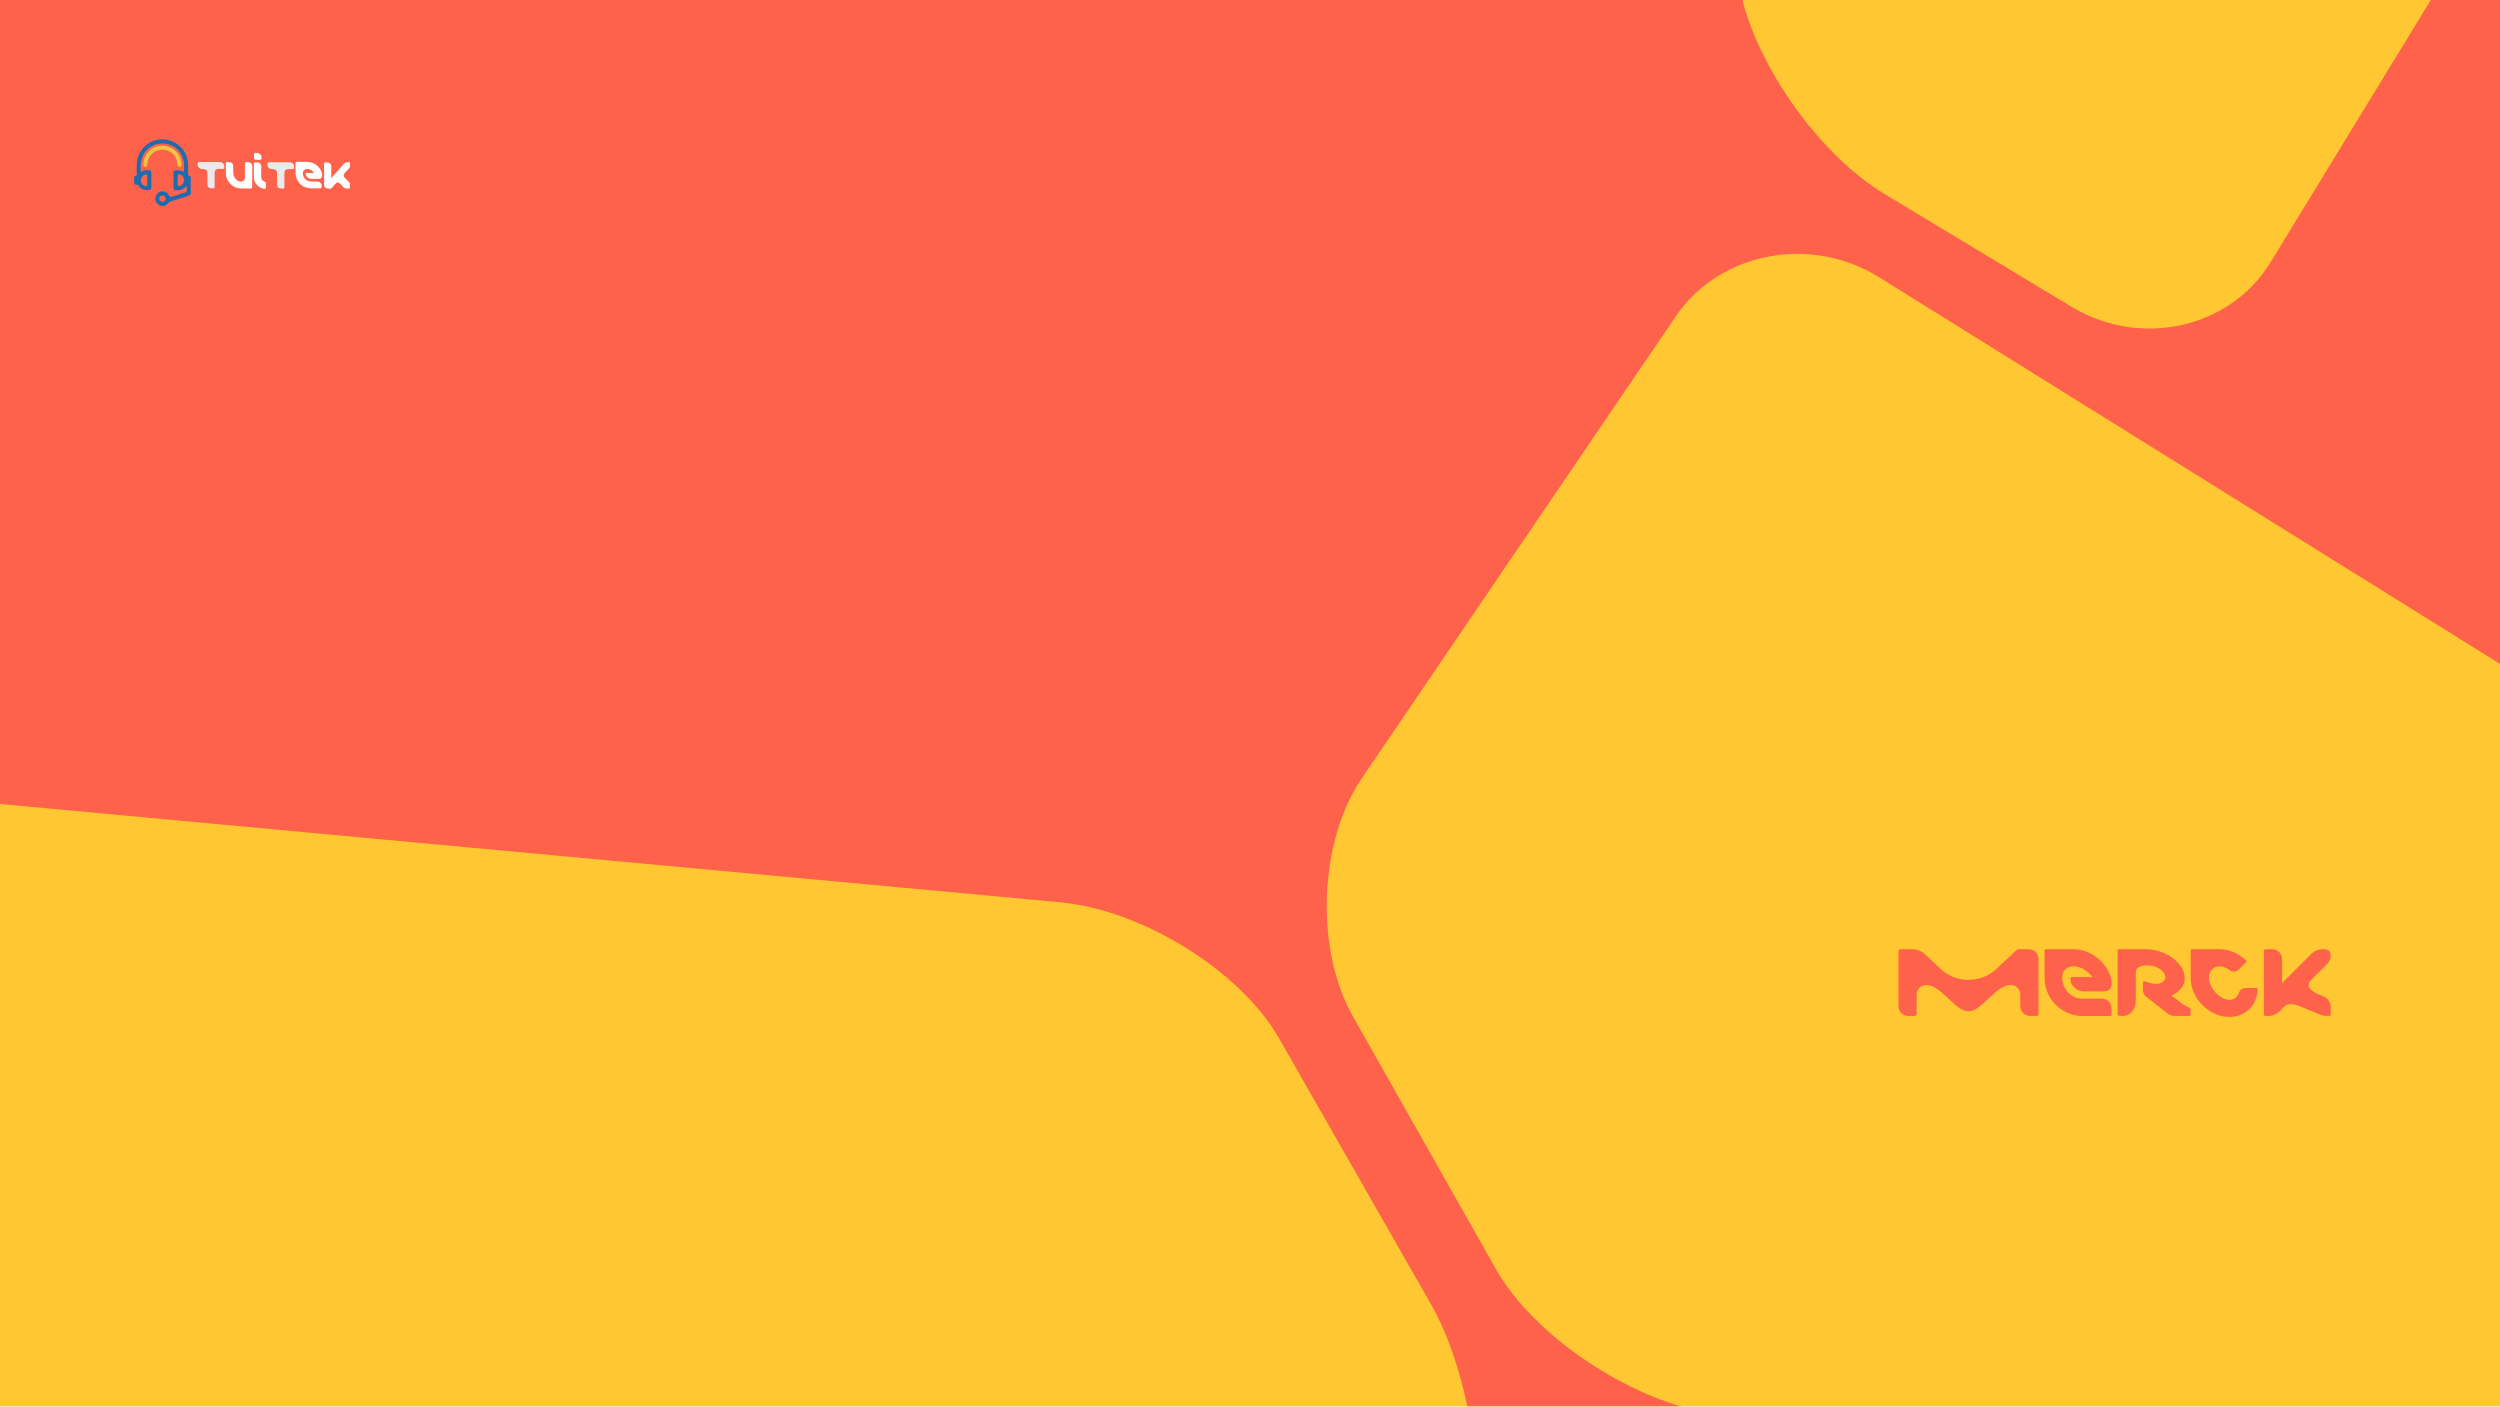
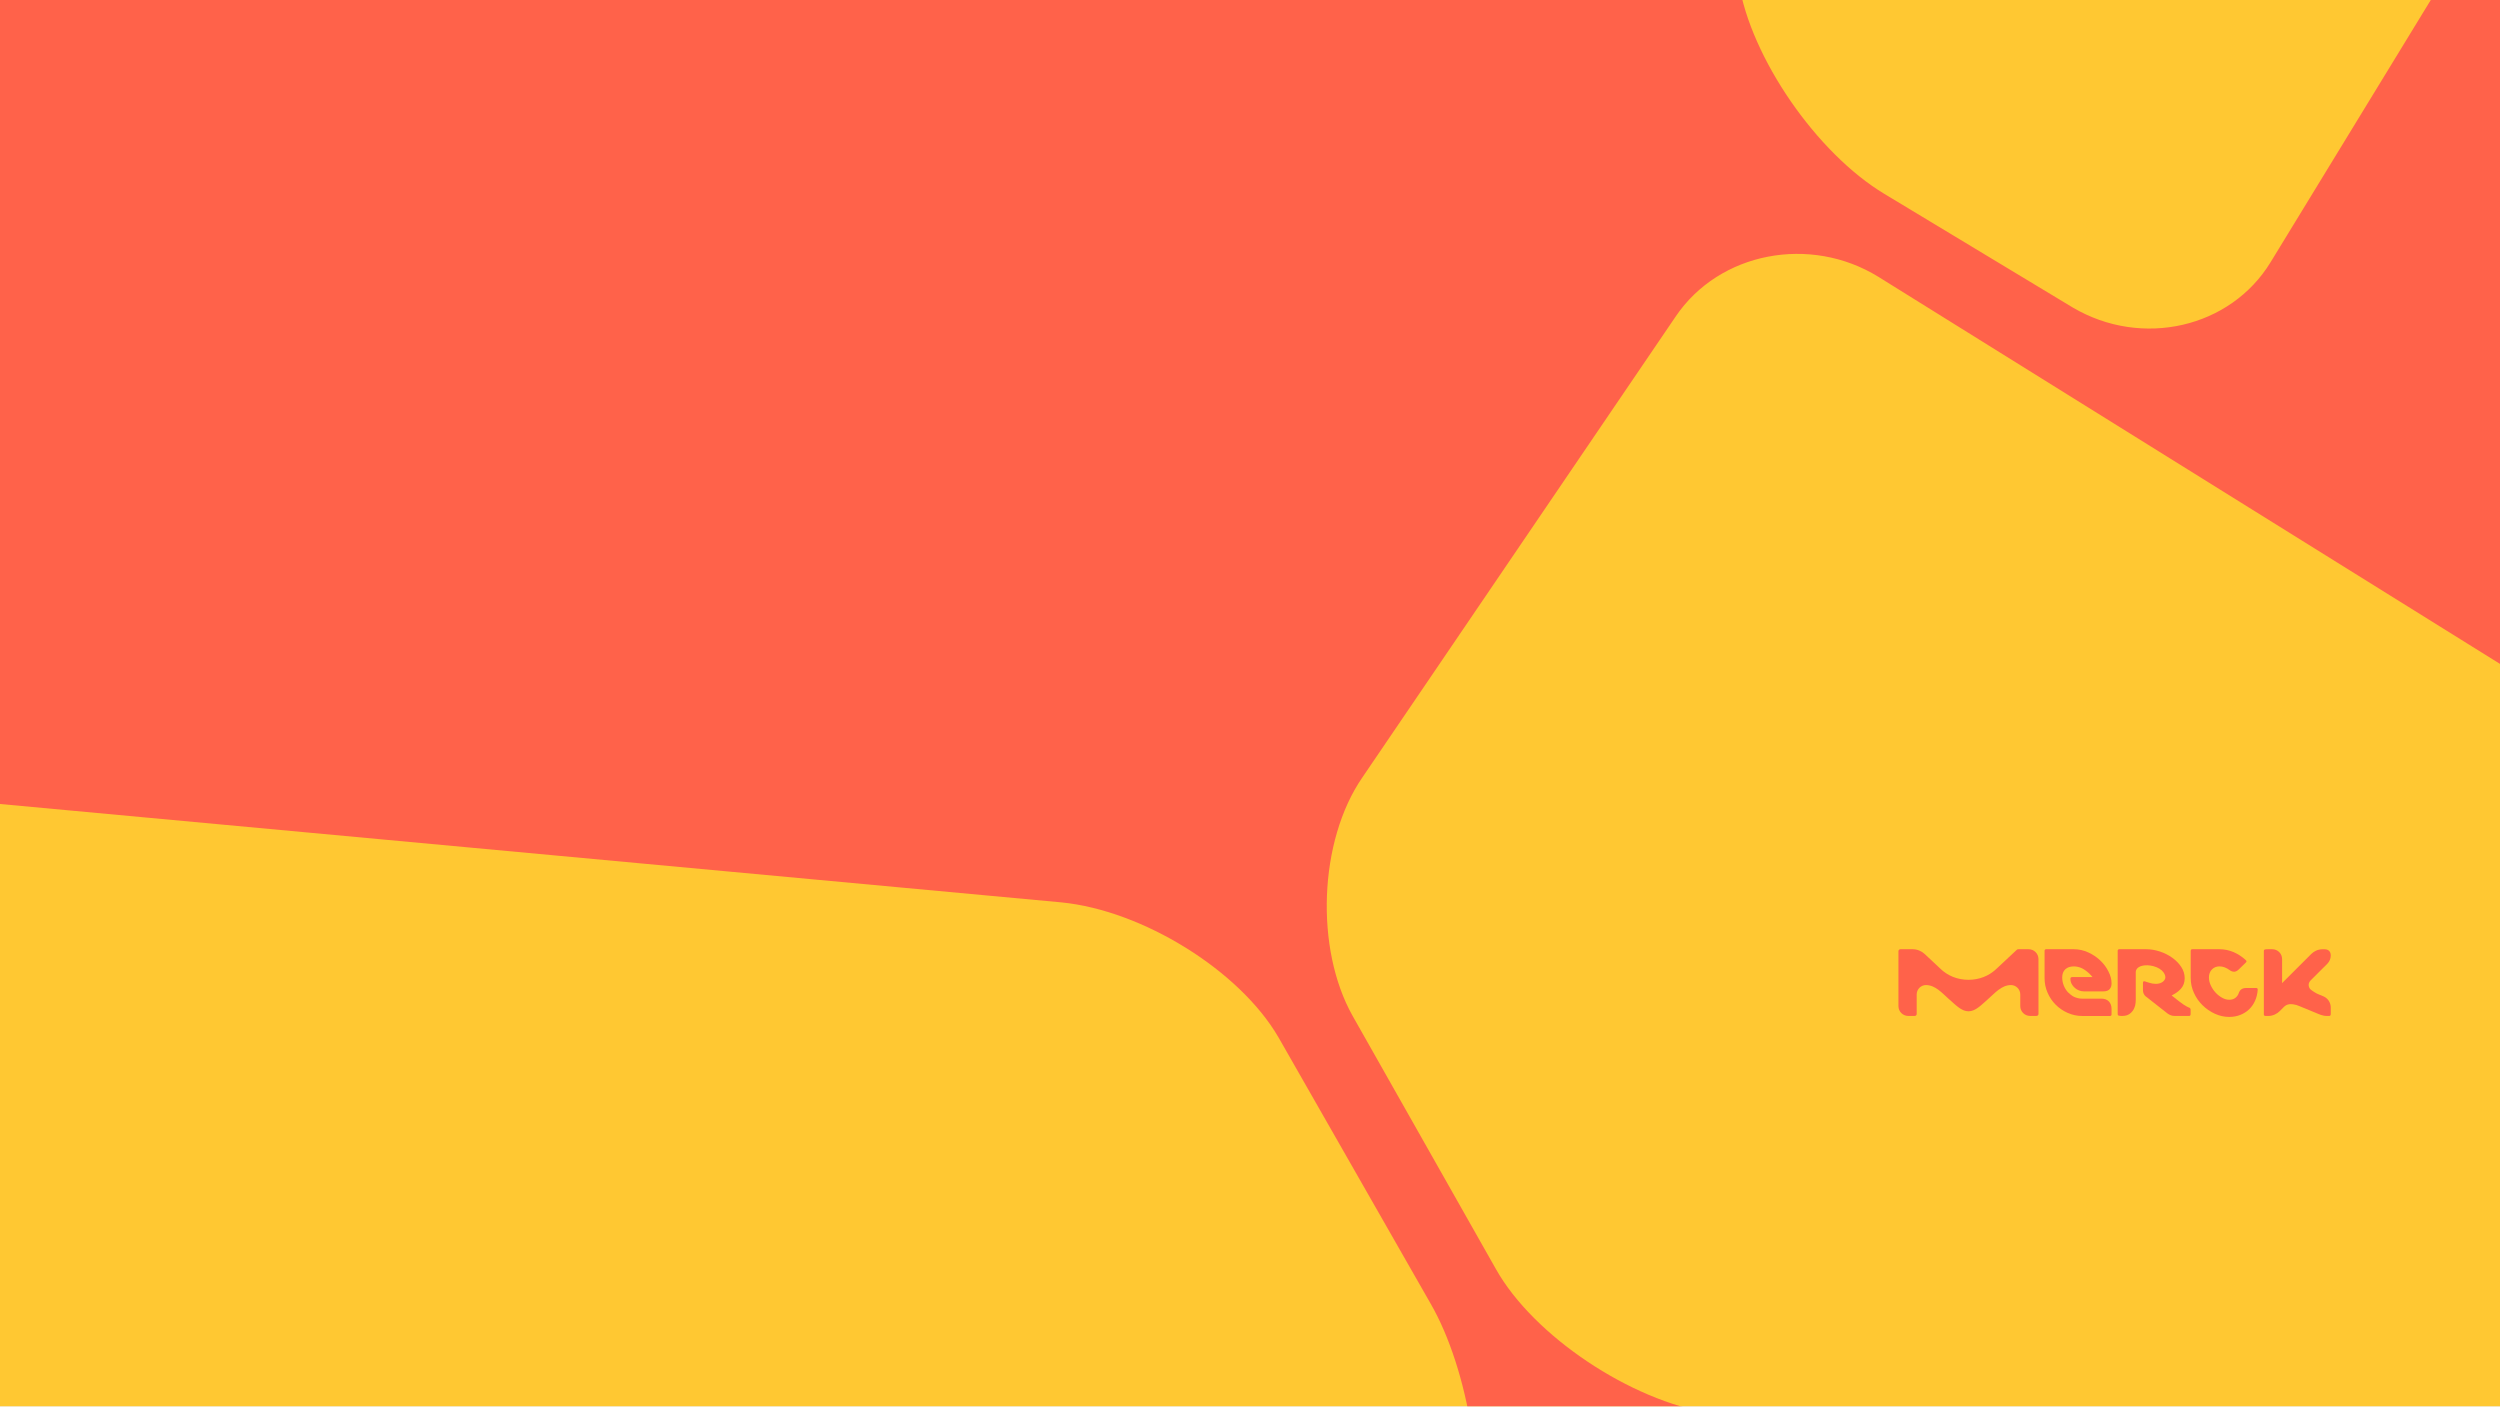
<svg xmlns="http://www.w3.org/2000/svg" width="1920" height="1080" viewBox="0 0 1920 1080" fill="none">
  <g clip-path="url(#clip0_288_4378)">
    <rect width="1920" height="1080" fill="url(#paint0_linear_288_4378)" />
    <path opacity="0.9" d="M1098.49 1000.79C1128.34 1052.23 1142.33 1141.16 1130.2 1198.7L1111.55 1289.38C1099.43 1346.92 1140.46 1394 1202.95 1394H1988.22C2050.71 1394 2102 1352.15 2102 1299.84C2102 1248.4 2051.64 1197.83 1990.08 1189.11L1313.93 1085.36C1252.38 1075.77 1177.77 1026.07 1148.86 974.629L1038.81 780.201C1009.9 728.761 1012.69 645.933 1046.27 597.108L1286.89 243.127C1320.46 193.43 1390.41 180.352 1442.63 212.612L2006.87 563.977C2059.1 596.236 2101.07 575.311 2101.07 516.895V-207.631C2101.07 -266.047 2091.74 -314 2079.62 -314C2067.49 -314 2032.99 -272.15 2002.21 -221.581L1743.87 201.277C1713.1 251.846 1645.01 267.54 1591.85 236.152L1447.3 148.965C1395.07 117.577 1344.71 44.34 1335.38 -13.204L1304.61 -209.375C1295.28 -266.919 1236.52 -314 1174.04 -314H-68.22C-130.706 -314 -182 -266.047 -182 -207.631V494.227C-182 552.642 -130.706 604.955 -69.152 611.058L814.977 693.014C877.463 699.117 952.073 745.326 981.917 796.767L1098.49 1000.79Z" fill="#FF574D" />
-     <g clip-path="url(#clip1_288_4378)">
-       <path d="M143.3 142.5C141.1 145.6 138.3 146.3 135.1 146.1C133.7 146 133.2 145.6 133.2 144.2C133.2 140.4 133.2 136.6 133.2 132.8C133.2 131.4 133.8 130.9 135.2 130.8C137.3 130.7 139.3 130.9 141.1 132.1C143.2 119.3 135.4 110 124.2 110.2C115.2 110.4 108.4 117.5 108.1 126.5C108.1 128.1 108.1 129.7 108.1 131.2C108.1 131.8 108.1 132.2 108.9 131.7C110.6 130.7 112.5 130.6 114.5 130.7C115.6 130.7 116.2 131.3 116.2 132.4C116.2 136.4 116.2 140.3 116.2 144.3C116.2 145.3 115.6 145.9 114.6 145.9C111 146.3 108 145.5 106 142.2C105.8 141.9 105.7 141.8 105.2 141.9C103.7 142.2 103 141.7 103 140.1C103 138.9 103 137.8 103 136.6C103 135.8 103.3 135.1 104.2 135C105.1 134.9 105 134.4 105 133.8C105 130.9 104.9 128.1 105.1 125.2C105.7 115.6 113.9 107.5 123.4 107C133.5 106.5 142.4 113.4 144.1 123C144.7 126.4 144.4 129.9 144.5 133.3C144.5 134.1 144.3 134.9 145.5 135C146.2 135.1 146.5 135.8 146.5 136.6C146.5 140.5 146.5 144.4 146.5 148.3C146.5 149.2 146.1 149.8 145.2 150.1C141.3 151.4 137.5 153 133.5 153.9C131.3 154.4 129.9 155 128.5 156.7C126.5 159.1 122.5 158.6 120.5 156.1C118.5 153.6 119 149.9 121.6 148C124.2 146.1 127.8 146.8 129.6 149.5C129.9 150 129.9 150.8 130.5 150.9C131.3 151 132.2 151.1 133 150.8C136.3 149.7 139.5 148.6 142.8 147.6C143.3 147.4 143.5 147.1 143.5 146.6C143.3 145.4 143.3 144.1 143.3 142.5ZM136.4 138.5C136.4 139.7 136.4 141 136.4 142.2C136.4 142.8 136.6 143 137.2 142.9C139.4 142.8 141.3 140.8 141.4 138.5C141.5 136.2 139.7 134.2 137.5 133.9C136.7 133.8 136.4 134.1 136.5 134.9C136.4 136.1 136.4 137.3 136.4 138.5ZM113.1 138.5C113.1 137.3 113 136.1 113.1 134.9C113.2 134.1 112.8 133.9 112.1 134C109.9 134.3 108.1 136.3 108.1 138.6C108.2 140.9 110 142.8 112.2 143C112.8 143 113 142.9 113 142.3C113.1 141 113.1 139.7 113.1 138.5ZM124.7 155C126.1 155 127.2 154 127.2 152.6C127.2 151.2 126.1 150.1 124.8 150.1C123.5 150.1 122.3 151.2 122.3 152.5C122.3 153.9 123.3 154.9 124.7 155Z" fill="#1E6BB0" />
-       <path d="M241.1 132.9C239.9 130.4 236.8 129.1 234.4 130.1C233.3 130.6 232.7 131.5 232.6 132.6C232.3 136.2 235.1 139.4 238.8 139.4C240.4 139.4 242 139.4 243.7 139.4C246.2 139.5 247.8 142 246.8 144.2C246.7 144.5 246.4 144.6 246.1 144.6C242.8 144.5 239.4 145 236.2 144.3C230.8 143.2 227.2 138.6 227 133C226.9 130.5 227 128 227 125.5C227 124.8 227.1 124.3 228 124.3C231.2 124.4 234.3 124 237.5 124.5C241.8 125.2 244.9 127.6 246.8 131.6C247 132 247.1 132.5 247.2 132.9C247.8 136.3 246.9 137.5 243.7 137.4C242.2 137.3 240.6 137.4 239.1 137.4C236.9 137.3 235.1 135.8 234.8 133.8C234.7 133 234.9 132.7 235.7 132.7C237.5 133 239.3 132.9 241.1 132.9Z" fill="white" />
-       <path d="M254.4 136.8C256.2 134.7 258.1 132.6 259.9 130.6C261.2 129.1 262.6 127.6 263.9 126C265.1 124.6 266.6 124.6 268.2 124.6C268.6 124.6 268.9 124.8 268.9 125.2C268.9 126.7 269.1 128.3 267.9 129.5C266.8 130.6 265.8 131.8 264.7 133C263.6 134.3 263.6 135.4 264.8 136.6C265.8 137.6 266.8 138.7 267.9 139.7C269.3 141 268.9 142.7 268.9 144.3C268.9 144.6 268.6 144.8 268.3 144.8C266.4 144.9 264.5 145 263.2 143.2C262.5 142.3 261.7 141.6 260.9 140.8C259.9 139.8 258.8 139.8 257.9 140.9C256.9 141.9 256 143 255.1 144.1C253.8 145.5 252.2 144.9 250.8 144.6C249.6 144.3 248.9 143.3 248.9 142C248.9 136.6 248.9 131.1 248.9 125.7C248.9 124.9 249.2 124.6 249.9 124.7C250.5 124.7 251.2 124.7 251.8 124.8C253.6 125.1 254.4 126 254.4 127.8C254.4 130.6 254.4 133.4 254.4 136.2C254.2 136.3 254.1 136.5 254.4 136.8Z" fill="white" />
-       <path d="M193.7 135.7C193.7 138.3 193.7 140.9 193.7 143.4C193.7 144.4 193.4 144.8 192.4 144.8C189.8 144.7 187.2 144.8 184.5 144.7C178.7 144.5 173.6 139.3 173.5 133.5C173.4 130.9 173.5 128.3 173.5 125.6C173.5 124.8 173.7 124.4 174.6 124.5C175.3 124.6 175.9 124.5 176.6 124.6C178.2 124.8 179 125.8 179.1 127.4C179.2 129.1 179.1 130.7 179.1 132.4C179.2 135.1 180.3 137.3 182.6 138.8C183.9 139.6 185.3 139.8 186.6 139.1C187.9 138.4 188.1 137.1 188.1 135.8C188.1 132.5 188.1 129.2 188.1 125.9C188.1 124.9 188.4 124.4 189.5 124.5C190 124.6 190.5 124.5 191 124.6C192.8 124.9 193.7 125.8 193.8 127.7C193.7 130.4 193.7 133.1 193.7 135.7Z" fill="white" />
-       <path d="M214.5 124.6C217 124.6 219.6 124.6 222.1 124.6C225 124.6 226.4 126.6 225.7 129.4C225.5 130 225.1 129.9 224.7 129.9C223.6 129.9 222.5 129.9 221.3 129.9C219.4 130 218.4 131 218.4 132.9C218.4 136.4 218.4 140 218.4 143.5C218.4 144.5 218.1 144.9 217.1 144.8C216.7 144.8 216.4 144.8 216 144.8C213.8 144.7 212.9 143.8 212.8 141.7C212.8 139.1 212.8 136.5 212.8 133.8C212.8 130.8 211.9 129.9 209 129.9C206.3 129.9 204.7 127.7 205.5 125.2C205.7 124.5 206.3 124.6 206.7 124.6C209.3 124.6 211.9 124.6 214.5 124.6Z" fill="#EAEAEA" />
-       <path d="M159.3 137.4C159.3 136.1 159.3 134.8 159.3 133.5C159.3 130.8 158.4 129.9 155.7 129.8C155.5 129.8 155.3 129.8 155.1 129.8C152.7 129.7 151.1 127.2 152 124.9C152.2 124.4 152.6 124.5 152.9 124.5C158.3 124.5 163.6 124.4 169 124.5C171.4 124.5 172.9 126.9 172.1 129.2C171.9 129.7 171.5 129.7 171.1 129.7C170.1 129.7 169.1 129.7 168.1 129.7C165.8 129.7 164.8 130.7 164.8 133.1C164.8 136.5 164.8 139.9 164.8 143.3C164.8 144.4 164.5 144.7 163.4 144.6C163 144.5 162.6 144.6 162.2 144.6C160.3 144.5 159.3 143.5 159.3 141.6C159.3 141.5 159.3 141.4 159.3 141.4C159.3 140.1 159.3 138.8 159.3 137.4Z" fill="#EAEAEA" />
-       <path d="M124.7 114.9C118.4 115 113.4 119.8 113.1 126.1C113 127.4 112.4 128.2 111.5 128.1C110.4 128 110.1 127.2 110.1 126.1C110.1 119.1 115.9 112.7 122.9 112C130.6 111.2 137.5 116 139 123.4C139.2 124.3 139.3 125.2 139.4 126.1C139.5 127.3 139 128 138 128.1C137 128.2 136.4 127.5 136.3 126.2C136 120.5 132.2 116.1 126.6 115.1C126 115 125.4 115 124.7 114.9Z" fill="#EEC443" />
-       <path d="M200.6 131.9C200.6 133.2 200.6 134.5 200.6 135.8C200.6 137.7 201.5 139 203.3 139.6C204.1 139.9 204.2 140.2 204.2 140.9C204.2 141.9 204.1 142.8 204.2 143.8C204.3 144.8 203.9 145.1 202.9 145C198.9 144.6 195.1 140.7 195 136.6C194.9 133 195 129.4 195 125.8C195 124.9 195.3 124.6 196.2 124.7C196.7 124.7 197.1 124.7 197.6 124.7C199.6 124.8 200.6 125.9 200.7 127.9C200.7 129.1 200.6 130.5 200.6 131.9Z" fill="white" />
-       <path d="M197.9 122.7C195.1 122.7 195.1 122.7 195.1 119.8C195.1 117.3 195.1 117.3 197.6 117.5C200 117.7 201.5 120 200.6 122.3C200.5 122.7 200.2 122.8 199.8 122.8C199.2 122.7 198.5 122.7 197.9 122.7Z" fill="white" />
-     </g>
    <g clip-path="url(#clip2_288_4378)">
      <path d="M1742.36 780.253C1745.71 780.16 1748.67 778.667 1750.78 776.568C1750.82 776.544 1752.28 775.074 1754.13 773.231C1755.21 772.182 1756.61 771.435 1758.21 771.249C1758.49 771.202 1759.24 771.179 1759.33 771.179C1759.9 771.179 1760.46 771.249 1761.02 771.295C1762.76 771.505 1764.4 771.995 1765.95 772.695L1780.34 778.644C1780.34 778.644 1783.81 780.253 1786.76 780.253H1788.87C1789.53 780.253 1790.02 779.67 1790.02 779.017V773.745C1790.02 770.105 1787.89 766.629 1784.28 765.136L1781.16 763.853C1778.54 762.873 1775.68 760.984 1774.2 759.584C1774.2 759.584 1771.31 756.178 1774.67 752.842L1787.47 740.081C1789.16 738.332 1790 736.069 1790.02 733.829C1790.02 733.829 1790.02 732.849 1789.77 731.939C1789.55 731.263 1789.11 730.656 1788.78 730.306C1787.96 729.49 1786.84 729.07 1785.43 729.047H1783.41C1780.06 729.117 1777.13 730.563 1775.02 732.686C1774.93 732.756 1766.58 741.108 1764.38 743.301L1752.65 755.035V736.535C1752.65 732.383 1749.28 729 1745.08 729H1741.82C1740.95 729 1739.71 729.023 1739.13 729.327C1738.63 729.583 1738.63 730.12 1738.63 730.586V779.134C1738.63 779.74 1739.13 780.253 1739.76 780.253H1742.36Z" fill="#FF624A" />
      <path d="M1681.57 773.978C1681.57 773.978 1678.87 773.208 1673.53 769.009C1670.74 766.839 1668.7 765.23 1667.83 764.53C1668.84 763.9 1672.07 762.617 1675.03 759.234C1676.86 757.158 1677.84 754.545 1677.84 751.256C1677.84 748.176 1676.97 745.284 1675.17 742.577C1673.39 739.871 1671.06 737.515 1668.23 735.509C1665.41 733.479 1662.23 731.893 1658.69 730.726C1655.12 729.583 1651.7 729 1648.28 729C1648.28 729 1627.53 729 1627.48 729C1626.87 729 1626.38 729.513 1626.38 730.12V764.81V772.508V775.144V778.574C1626.38 779.087 1626.38 779.577 1626.87 779.857C1627.5 780.207 1628.96 780.253 1629.78 780.253C1630.97 780.253 1632.24 780.137 1633.39 779.764C1635.15 779.157 1636.67 777.967 1637.8 776.474C1639.77 773.885 1640.26 770.969 1640.26 767.819V746.847C1640.26 746.567 1640.28 745.89 1640.42 745.447C1640.56 744.98 1640.82 744.537 1640.82 744.537C1642.39 741.644 1647.81 740.501 1653.65 741.971C1661.41 743.93 1663.7 749.249 1662.86 751.559C1661.99 754.055 1659.18 755.595 1655.69 755.595C1654 755.595 1652.29 755.315 1650.5 754.732C1650.46 754.708 1649.36 754.428 1648.49 754.102C1648.07 753.985 1647.27 753.589 1646.68 753.589C1646.1 753.589 1645.79 754.055 1645.79 754.988V760.471C1645.79 762.36 1646.57 764.017 1647.69 765.043C1647.74 765.09 1664.66 778.364 1664.66 778.364C1666.33 779.577 1668.09 780.23 1670.01 780.23L1681.22 780.253C1682.01 780.253 1682.39 779.717 1682.39 778.784V775.238C1682.37 774.701 1681.97 774.118 1681.57 773.978Z" fill="#FF624A" />
      <path d="M1613.79 766.956H1598.86C1596.72 766.956 1594.8 766.396 1592.92 765.603C1591.33 764.926 1588.87 762.78 1588.12 761.987C1586.76 760.494 1585.7 758.744 1584.93 756.785C1584.16 754.802 1583.78 752.795 1583.78 750.719C1583.78 748.036 1584.53 745.983 1586.08 744.49C1586.27 744.327 1586.92 743.767 1587.7 743.324C1588.47 742.881 1589.29 742.647 1589.83 742.531C1590.72 742.321 1591.7 742.204 1592.74 742.204C1593.77 742.204 1594.75 742.321 1595.64 742.531C1597.33 742.857 1598.97 743.534 1600.59 744.56C1602.91 746.03 1605.4 748.27 1607.04 750.393H1591.49C1590.56 750.393 1590.09 750.812 1590.09 751.606C1590.09 753.215 1590.35 754.242 1590.98 755.548C1591.61 756.855 1594.61 761.404 1600.71 761.404H1615.17C1617.7 761.404 1619.46 760.727 1620.42 759.397C1621.39 758.044 1621.67 756.925 1621.67 755.105C1621.67 752.166 1620.89 749.296 1619.32 746.17C1617.78 742.997 1615.67 740.198 1612.99 737.632C1610.34 735.089 1607.25 733.013 1603.71 731.426C1600.17 729.817 1596.49 729 1592.62 729H1571.35C1570.75 729 1570.23 729.513 1570.23 730.12V751.186C1570.23 755.128 1570.98 758.861 1572.53 762.384C1574.05 765.906 1576.14 768.986 1578.76 771.622C1581.39 774.258 1584.46 776.334 1587.95 777.897C1591.45 779.46 1595.22 780.277 1599.21 780.277H1620.54C1621.17 780.277 1621.67 779.764 1621.67 779.157V774.911C1621.67 772.438 1620.96 770.502 1619.58 769.079C1618.17 767.633 1616.25 766.956 1613.79 766.956Z" fill="#FF624A" />
      <path d="M1565.54 736.535C1565.54 732.359 1562.14 729 1557.97 729H1549.95C1549.55 729 1549.2 729.163 1548.92 729.42L1532.84 744.444C1527.33 749.599 1519.92 752.492 1511.78 752.492C1503.3 752.492 1495.61 749.319 1490.03 743.79C1490.03 743.79 1478.21 732.733 1478.12 732.639C1475.84 730.54 1472.7 729.07 1469.11 729H1459.52C1458.68 729 1458 729.677 1458 730.516V772.718C1458 776.871 1461.4 780.253 1465.57 780.253H1468.5H1470.5C1471.34 780.253 1472.02 779.577 1472.02 778.714V763.713C1472.02 759.771 1475.26 756.528 1479.12 756.528C1486.34 756.528 1491.53 762.687 1496.21 766.793C1501.94 771.832 1506.37 776.684 1511.81 776.684C1517.24 776.684 1521.65 771.832 1527.37 766.793C1532.06 762.687 1537.22 756.528 1544.46 756.528C1548.31 756.528 1551.52 759.747 1551.57 763.62V772.695C1551.57 776.847 1554.94 780.23 1559.14 780.23H1562.4C1563.27 780.23 1564.04 780.23 1564.04 780.23C1564.88 780.23 1565.56 779.554 1565.56 778.69C1565.54 778.714 1565.54 736.885 1565.54 736.535Z" fill="#FF624A" />
      <path d="M1732.82 758.791H1725.04C1722.17 758.791 1720.32 760.027 1719.43 762.5C1718.92 764.11 1718.03 765.37 1716.78 766.349C1715.54 767.306 1713.99 767.819 1712.05 767.819C1710.24 767.819 1708.41 767.306 1706.56 766.256C1704.69 765.23 1703.02 763.9 1701.52 762.267C1700 760.611 1698.8 758.791 1697.86 756.761C1696.92 754.732 1696.46 752.725 1696.46 750.696C1696.46 748.176 1697.23 746.123 1698.75 744.537C1700.3 742.974 1702.22 742.181 1704.54 742.181C1707.19 742.181 1709.82 743.161 1712.45 745.097C1713.5 745.89 1714.65 746.287 1715.84 746.287C1717.04 746.287 1718.31 745.61 1719.64 744.28L1724.94 739.078C1725.27 738.751 1725.39 738.425 1725.29 738.168C1725.2 737.888 1724.99 737.608 1724.66 737.258C1721.8 734.646 1718.66 732.639 1715.28 731.17C1711.84 729.747 1708.27 729 1704.54 729H1683.68C1682.88 729 1682.46 729.467 1682.46 730.4V751.092C1682.46 755.105 1683.28 758.884 1684.92 762.5C1686.54 766.116 1688.74 769.266 1691.51 771.995C1694.28 774.725 1697.44 776.917 1701 778.55C1704.57 780.183 1708.25 781 1712.05 781C1715.09 781 1717.93 780.487 1720.53 779.46C1723.14 778.434 1725.39 776.987 1727.31 775.168C1729.23 773.325 1730.76 771.155 1731.9 768.566C1733.03 766 1733.71 763.223 1733.92 760.214C1733.97 759.281 1733.62 758.791 1732.82 758.791Z" fill="#FF624A" />
    </g>
  </g>
  <defs>
    <linearGradient id="paint0_linear_288_4378" x1="2261.82" y1="1237.13" x2="998.6" y2="-1009.87" gradientUnits="userSpaceOnUse">
      <stop stop-color="#FFC832" />
      <stop offset="1" stop-color="#FFC832" />
    </linearGradient>
    <clipPath id="clip0_288_4378">
      <rect width="1920" height="1080" fill="white" />
    </clipPath>
    <clipPath id="clip1_288_4378">
      <rect width="165.8" height="51.2" fill="white" transform="translate(103 107)" />
    </clipPath>
    <clipPath id="clip2_288_4378">
      <rect width="332" height="52" fill="white" transform="translate(1458 729)" />
    </clipPath>
  </defs>
</svg>
